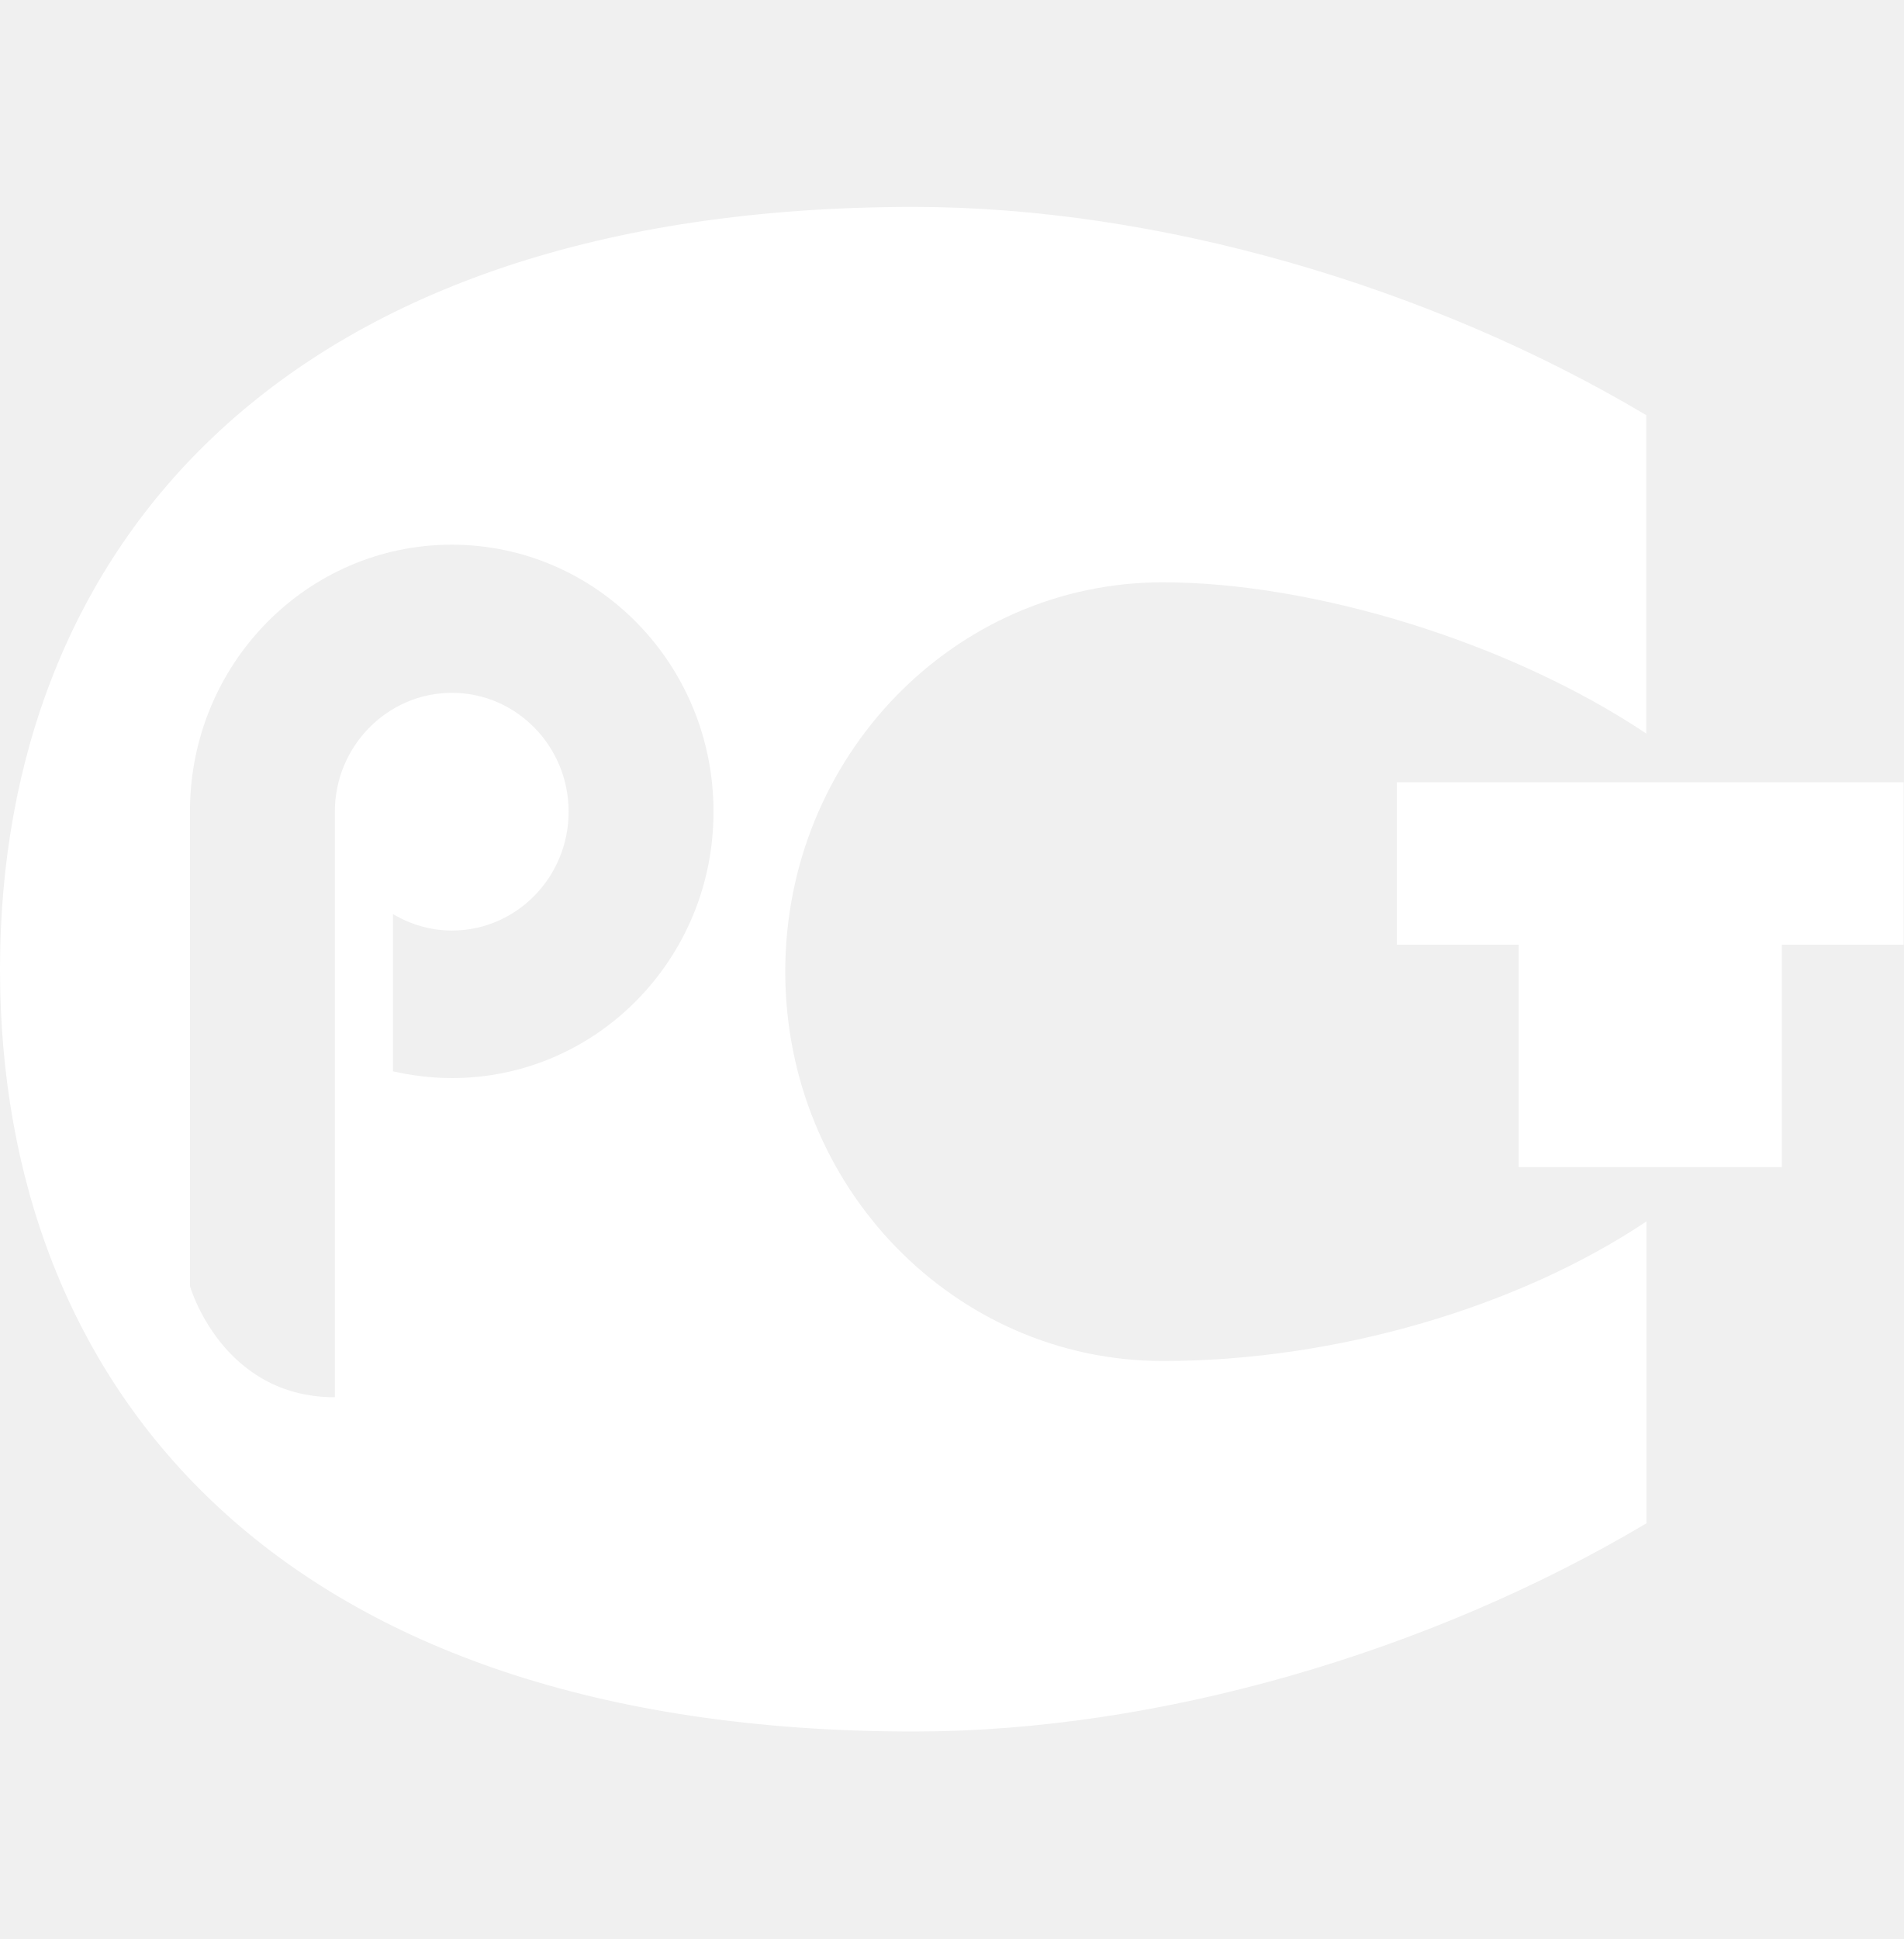
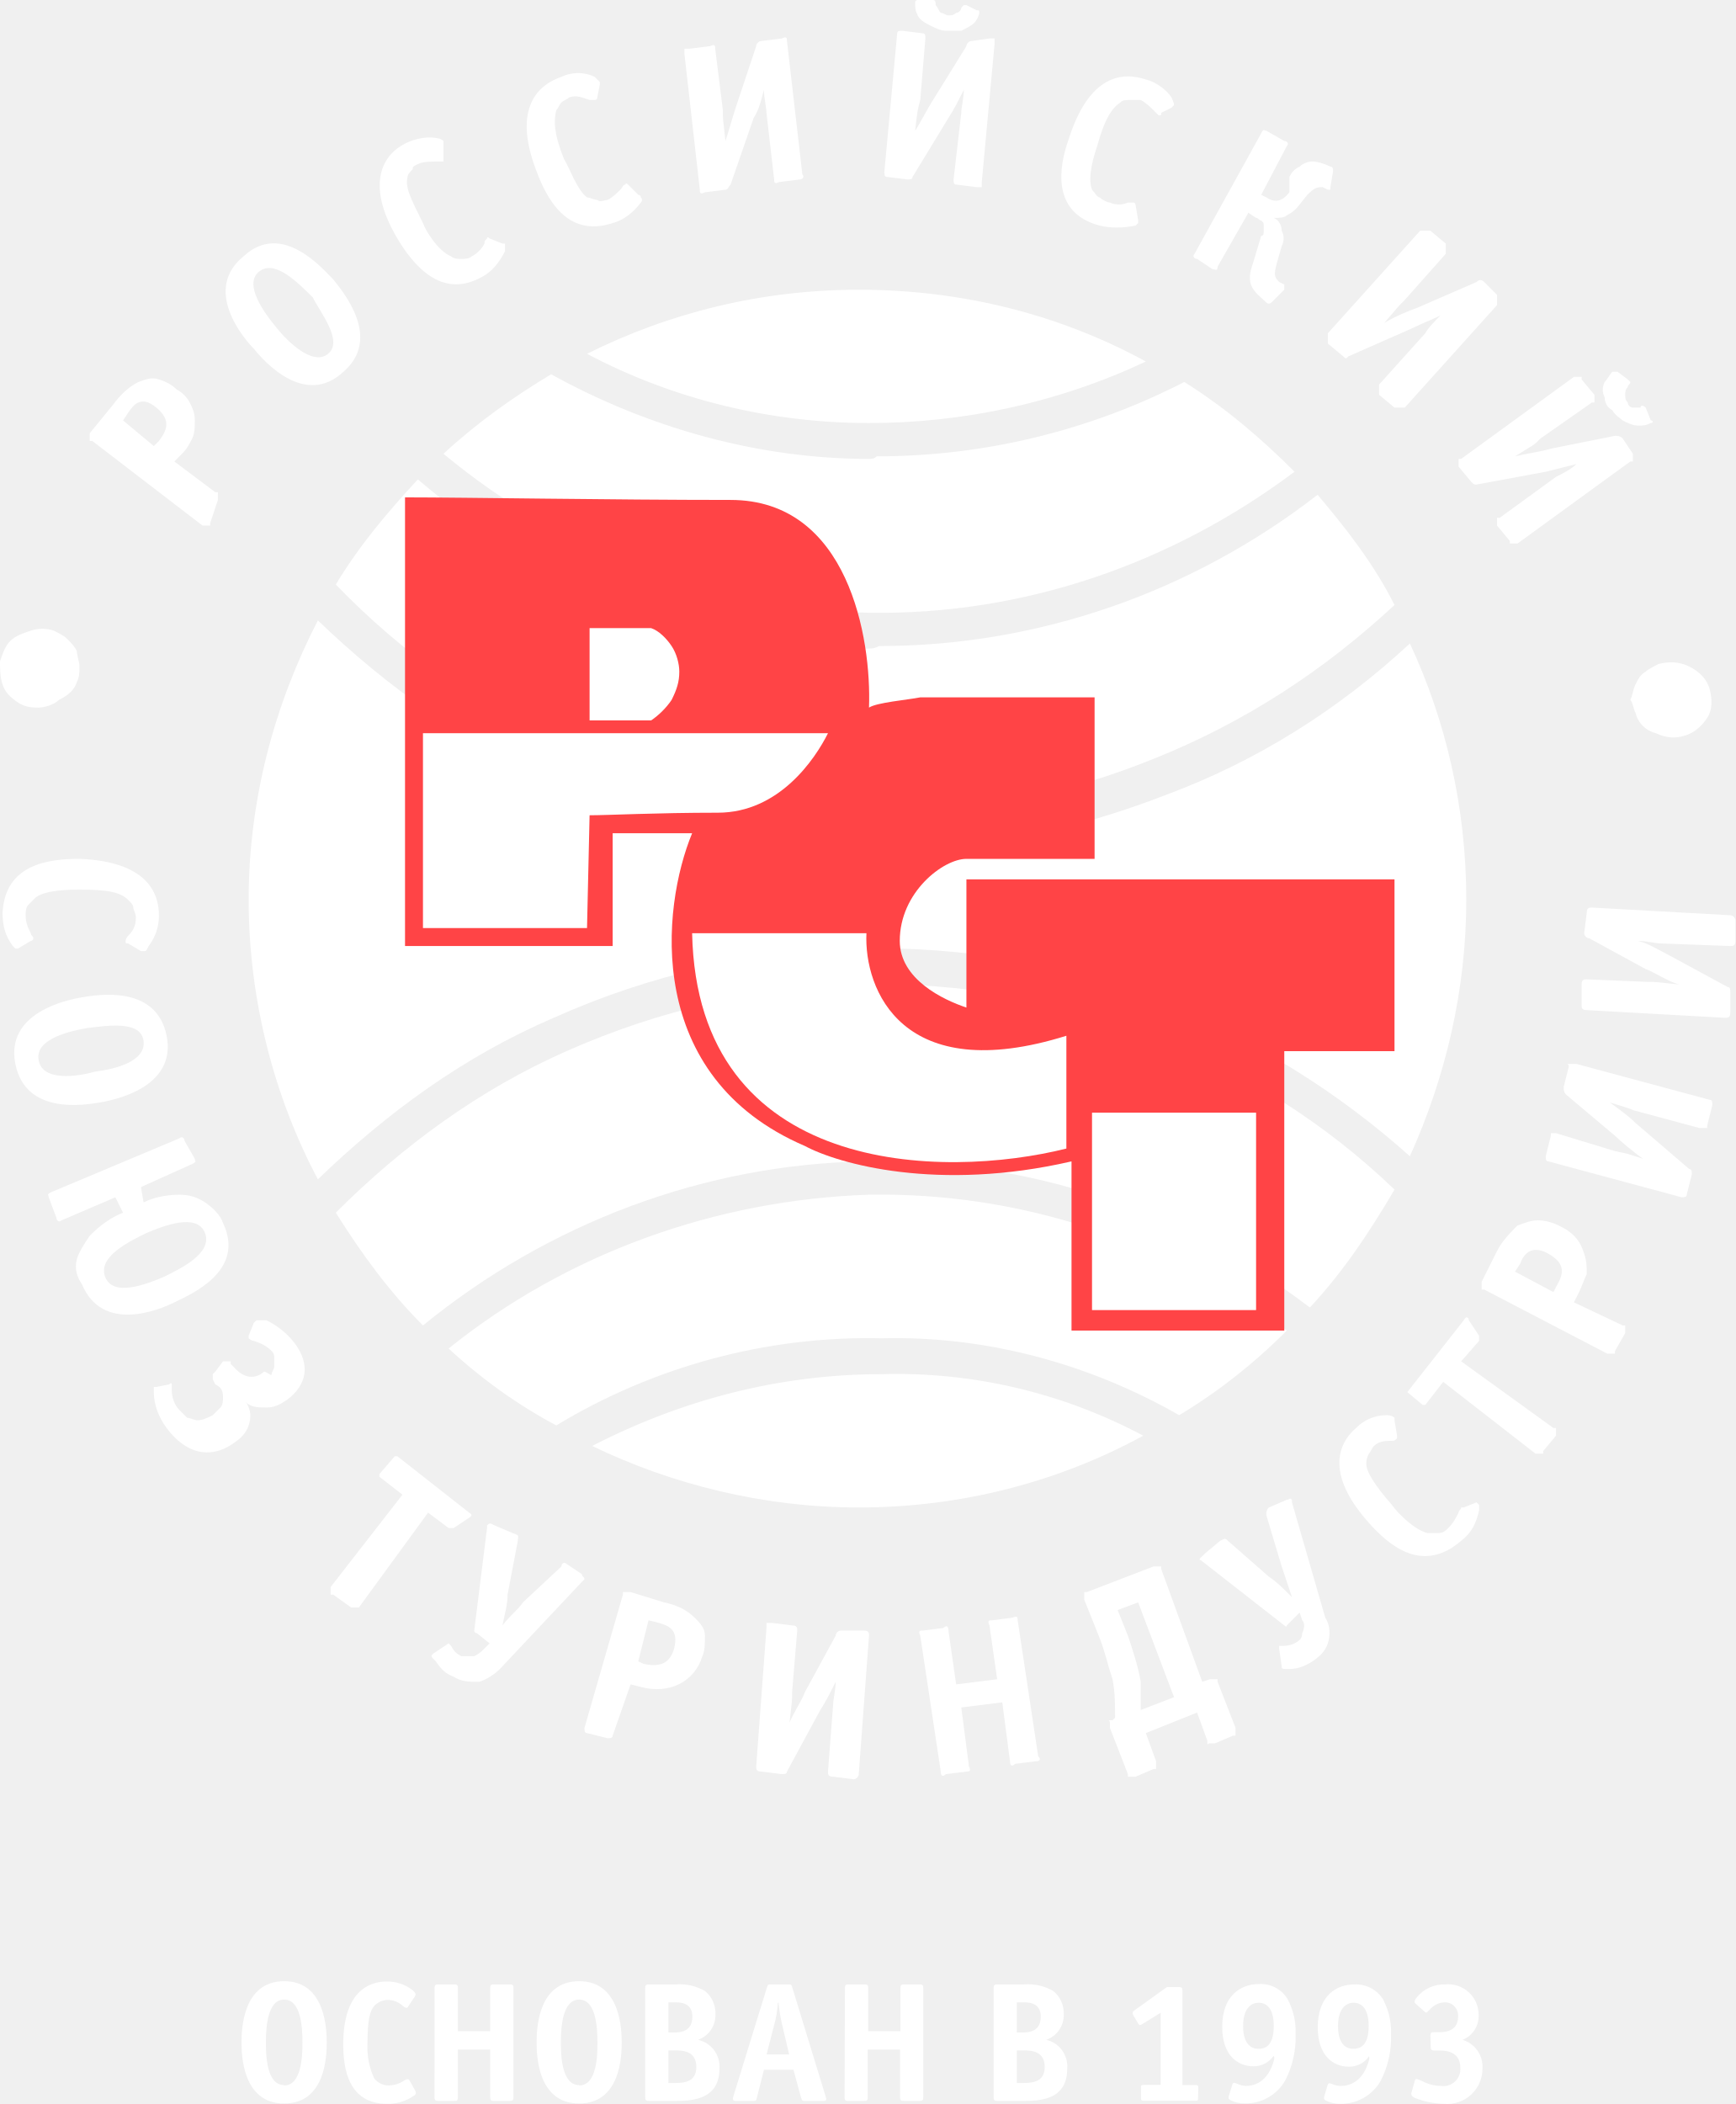
- <svg xmlns="http://www.w3.org/2000/svg" width="54" height="55" viewBox="0 0 54 55" fill="none">
-   <g clip-path="url(#clip0_4005_2235)">
-     <path d="M54 22.187H39.625V26.796H43.081V33.105H50.544V26.796H54V22.187Z" fill="white" />
-     <path d="M32.983 16.517C37.222 16.517 42.79 18.194 46.699 20.807V11.776C40.549 8.113 32.827 5.869 25.925 5.869C8.03 5.869 0 15.549 0 27.489C0 39.435 7.965 49.115 25.931 49.115C32.827 49.115 40.549 46.871 46.705 43.208V34.645C43.092 37.065 37.919 38.605 32.989 38.605C27.07 38.605 22.275 33.66 22.275 27.561C22.275 21.461 27.07 16.517 32.983 16.517ZM12.82 30.58C12.242 30.58 11.686 30.509 11.146 30.388V25.927C11.637 26.219 12.209 26.395 12.82 26.395C14.65 26.395 16.13 24.882 16.13 23.023C16.13 21.164 14.645 19.652 12.82 19.652C10.994 19.652 9.499 21.164 9.499 23.023C9.499 23.023 9.499 36.091 9.499 39.633C6.291 39.633 5.389 36.482 5.389 36.482V23.012C5.389 18.832 8.716 15.45 12.814 15.45C16.918 15.45 20.239 18.838 20.239 23.012C20.25 27.192 16.924 30.58 12.82 30.58Z" fill="white" />
-   </g>
-   <defs>
-     <clipPath id="clip0_4005_2235">
-       <rect width="54" height="55" fill="white" />
-     </clipPath>
-   </defs>
+ <svg xmlns="http://www.w3.org/2000/svg" width="900" height="1091" viewBox="0 0 900 1091" fill="none">
+   <path d="M307.089 749.779C348.3 769.719 396.158 781.684 445.346 781.684C498.521 781.684 549.038 768.39 592.908 744.461C550.368 721.861 503.839 711.226 457.31 712.556C404.135 712.556 353.618 725.85 307.089 749.779Z" fill="white" />
+   <path d="M232.646 699.255C249.928 715.207 268.539 728.501 288.48 739.136C338.997 708.56 397.49 692.608 457.313 693.937C511.818 692.608 564.994 707.231 611.522 733.819C631.463 721.854 650.075 707.231 667.357 689.949C604.875 643.42 529.1 618.162 450.666 619.491C370.903 622.15 293.798 650.067 232.646 699.255Z" fill="white" />
+   <path d="M445.348 510.489C393.502 511.818 341.656 523.783 293.797 545.053C248.598 564.994 208.716 594.241 174.152 628.805C187.446 650.075 202.069 670.016 219.352 687.298C284.492 634.122 365.585 603.546 449.336 602.217C533.088 600.888 612.851 627.475 679.321 677.992C696.603 659.381 709.897 639.44 723.191 616.84C687.297 582.276 644.757 555.688 598.228 537.077C550.37 518.465 498.524 509.16 445.348 510.489Z" fill="white" />
+   <path d="M450.662 237.958C393.498 237.958 336.335 222.005 285.818 194.088C265.877 206.052 247.265 219.346 229.983 235.299C292.465 287.145 369.569 316.392 450.662 317.721C530.426 319.051 607.53 292.463 671.341 244.605C654.059 227.323 635.448 211.37 614.177 198.076C564.99 223.334 510.485 236.628 454.65 236.628C453.321 237.958 451.992 237.958 450.662 237.958Z" fill="white" />
+   <path d="M450.665 219.359C499.852 219.359 549.04 208.724 594.239 187.454C550.369 163.524 499.852 150.231 445.347 150.231C394.83 150.231 346.972 162.195 304.432 183.465C349.631 207.394 400.148 219.359 450.665 219.359Z" fill="white" />
+   <path d="M454.657 441.35C451.998 441.35 448.01 441.35 445.351 441.35C390.846 440.021 337.67 428.056 287.153 405.456C241.954 385.516 200.743 356.269 164.849 321.705C142.25 365.575 128.956 414.762 128.956 466.608C128.956 518.455 142.25 568.971 164.849 611.512C200.743 576.948 240.625 547.701 287.153 527.76C337.67 505.161 390.846 493.196 445.351 491.867C499.856 490.537 554.361 499.843 604.878 521.113C651.407 539.725 693.947 566.313 731.17 599.547C749.782 558.336 760.417 513.137 760.417 466.608C760.417 418.75 749.782 373.551 731.17 333.669C693.947 368.233 651.407 394.821 604.878 412.103C557.02 430.715 506.503 441.35 454.657 441.35Z" fill="white" />
+   <path d="M449.336 336.325C364.255 334.995 281.833 304.42 216.693 248.585C200.74 265.867 186.117 283.149 174.152 303.09C208.716 338.984 248.598 366.901 293.797 386.842C341.656 408.112 392.172 420.077 445.348 421.406C498.524 422.735 549.041 413.43 598.228 393.489C644.757 374.877 685.968 348.289 723.191 313.725C712.556 292.455 697.932 273.844 683.309 256.561C618.169 307.078 538.405 334.996 455.983 334.996C453.324 336.325 451.995 336.325 449.336 336.325Z" fill="white" />
+   <path d="M39.882 353.622C41.211 350.963 41.211 348.305 41.211 345.646C41.211 342.987 39.882 340.328 39.882 337.669C38.552 335.011 37.223 333.681 34.564 331.022C33.235 329.693 30.576 328.364 27.917 327.034C23.929 325.705 19.941 325.705 15.953 327.034C11.964 328.364 7.976 329.693 5.318 332.352C2.659 335.011 1.329 338.999 0 342.987C0 346.975 2.97142e-07 350.963 1.329 354.951C2.659 358.94 5.318 361.598 9.306 364.257C13.294 366.916 17.282 366.916 19.941 366.916C22.6 366.916 27.917 365.587 30.576 362.928C35.894 360.269 38.552 357.61 39.882 353.622Z" fill="white" />
+   <path d="M63.813 218.014L66.472 214.026C69.131 210.037 73.119 204.72 81.095 211.367C89.072 218.014 86.413 223.331 82.425 228.649L79.766 231.308L63.813 218.014ZM90.401 239.284L94.389 235.296C97.048 232.637 98.377 229.978 99.707 227.319C101.036 224.661 101.036 220.672 101.036 218.014C101.036 214.025 99.707 211.367 98.377 208.708C97.048 206.049 94.389 203.39 91.73 202.061C89.072 199.402 86.413 198.073 82.425 196.743C78.436 195.414 75.778 196.743 71.79 198.073C66.472 200.732 62.484 204.72 58.496 210.037L46.531 224.661C46.531 224.661 46.531 224.661 46.531 225.99C46.531 225.99 46.531 225.99 46.531 227.319C46.531 227.319 46.531 227.319 46.531 228.649C46.531 228.649 46.531 228.649 47.861 228.649L105.024 272.519C105.024 272.519 105.024 272.519 106.354 272.519C106.354 272.519 106.354 272.519 107.683 272.519C107.683 272.519 107.683 272.519 109.013 272.519C109.013 272.519 109.013 272.519 109.013 271.189L113.001 259.225C113.001 259.225 113.001 259.225 113.001 257.895C113.001 257.895 113.001 257.895 113.001 256.566C113.001 256.566 113.001 256.566 113.001 255.237C113.001 255.237 113.001 255.237 111.671 255.237L90.401 239.284Z" fill="white" />
+   <path d="M172.82 144.891C167.502 139.573 146.232 114.315 126.291 132.926C105.021 150.208 126.291 175.467 131.609 180.784C136.926 187.431 158.197 211.36 178.138 192.749C198.078 175.467 178.138 151.538 172.82 144.891ZM170.161 183.443C162.185 190.09 148.891 176.796 143.573 170.149C136.926 162.173 126.291 147.549 134.268 140.902C142.244 134.255 154.208 146.22 162.185 154.196C166.173 162.173 178.138 176.796 170.161 183.443Z" fill="white" />
+   <path d="M253.914 123.642C253.914 123.642 252.585 122.313 252.585 123.642C251.255 124.972 251.255 124.972 251.255 126.301C249.926 128.96 247.267 131.619 244.608 132.948C243.279 134.277 240.62 134.277 239.291 134.277C237.961 134.277 235.302 134.277 233.973 132.948C227.326 130.289 220.679 119.654 219.35 115.666C212.703 102.372 210.044 97.054 211.373 91.737C211.373 90.407 212.703 89.078 214.032 87.749C214.032 86.419 214.032 86.419 216.691 85.09C219.35 83.76 223.338 83.76 227.326 83.76C228.655 83.76 228.655 83.76 229.985 83.76V82.431V74.455V73.125C229.985 73.125 228.655 71.796 227.326 71.796C222.009 70.467 215.362 71.796 210.044 74.455C199.409 79.772 188.774 94.396 206.056 123.642C214.032 136.936 228.655 155.548 249.926 143.583C255.243 140.924 259.231 135.607 261.89 130.289C261.89 130.289 261.89 130.289 261.89 128.96C261.89 127.63 261.89 127.63 261.89 127.63C261.89 127.63 261.89 127.63 261.89 126.301C261.89 126.301 261.89 126.301 260.561 126.301L253.914 123.642Z" fill="white" />
+   <path d="M325.699 95.714C325.699 95.714 324.369 94.384 324.369 95.714C323.04 95.714 323.04 97.043 321.711 98.373C320.381 99.702 317.722 102.361 315.064 103.69C313.734 103.69 311.076 105.019 309.746 103.69C308.417 103.69 305.758 102.361 304.429 102.361C299.111 98.373 295.123 86.408 292.464 82.42C287.146 69.126 287.146 62.479 288.476 57.161C289.805 55.832 289.805 54.502 291.135 53.173C292.464 51.844 293.793 51.844 295.123 50.514C299.111 49.185 301.77 50.514 305.758 51.844C307.087 51.844 307.087 51.844 308.417 51.844C309.746 51.844 309.746 50.514 309.746 50.514L311.076 43.867V42.538C311.076 42.538 309.746 41.209 308.417 39.879C303.099 37.221 296.452 37.221 291.135 39.879C279.17 43.867 265.876 55.832 277.841 87.737C283.158 102.361 293.793 123.631 317.722 115.655C323.04 114.325 328.358 110.337 332.346 105.019C332.346 105.019 333.675 103.69 332.346 102.361C332.346 102.361 332.346 101.031 331.016 101.031L325.699 95.714Z" fill="white" />
+   <path d="M394.83 21.273C393.501 21.273 392.172 22.602 392.172 23.932L381.536 55.837C380.207 59.825 377.548 69.131 376.219 73.119C374.89 61.155 374.89 62.484 374.89 57.167L370.901 25.261C370.901 23.932 370.901 22.602 368.243 23.932L357.607 25.261C357.607 25.261 357.607 25.261 356.278 25.261C356.278 25.261 356.278 25.261 354.949 25.261C354.949 25.261 354.949 25.261 354.949 26.591C354.949 26.591 354.949 26.591 354.949 27.92L362.925 98.378C362.925 99.707 362.925 101.036 365.584 99.707L376.219 98.378C377.548 98.378 377.548 97.048 378.878 95.719L390.842 61.155C393.501 57.166 394.83 51.849 396.16 46.531C396.16 50.52 397.489 55.837 397.489 58.496L401.477 93.06C401.477 94.389 401.477 95.719 404.136 94.389L414.771 93.06C416.101 93.06 417.43 91.731 416.101 90.401L408.124 21.273C408.124 19.944 408.124 18.614 405.466 19.944L394.83 21.273Z" fill="white" />
+   <path d="M503.837 21.27C502.507 21.27 501.178 22.6 501.178 23.929L483.896 51.846C481.237 55.834 477.249 63.811 474.59 67.799C475.919 55.834 475.919 57.164 477.249 51.846L479.908 19.941C479.908 18.611 479.908 17.282 478.578 17.282L467.943 15.953C466.614 15.953 465.284 15.953 465.284 17.282L458.637 89.069C458.637 90.399 458.637 91.728 459.967 91.728L470.602 93.057C471.931 93.057 473.261 93.057 473.261 91.728L491.872 61.152C494.531 57.164 497.19 51.846 499.848 46.529C499.848 50.517 498.519 55.834 498.519 58.493L494.531 93.057C494.531 94.387 494.531 95.716 495.86 95.716L506.495 97.046C506.495 97.046 506.495 97.046 507.825 97.046C507.825 97.046 507.825 97.046 509.154 97.046C509.154 97.046 509.154 97.046 509.154 95.716C509.154 95.716 509.154 95.716 509.154 94.387L515.801 22.6C515.801 22.6 515.801 22.6 515.801 21.27C515.801 21.27 515.801 21.27 515.801 19.941C515.801 19.941 515.801 19.941 514.472 19.941C514.472 19.941 514.472 19.941 513.142 19.941L503.837 21.27ZM501.178 2.659H499.848L498.519 3.988C498.519 5.318 497.19 6.647 495.86 6.647C494.531 7.976 493.201 7.976 491.872 7.976C490.543 7.976 489.213 6.647 487.884 6.647C486.554 5.318 486.554 3.988 485.225 2.659C485.225 1.329 485.225 0 483.896 0H475.919C475.919 0 474.59 2.97142e-07 474.59 1.329C474.59 3.988 474.59 5.318 475.919 7.976C477.249 10.635 479.908 11.964 482.566 13.294C485.225 14.623 487.884 15.953 490.543 15.953C493.201 15.953 495.86 15.953 498.519 15.953C501.178 14.623 503.837 13.294 505.166 11.964C506.495 10.635 507.825 7.976 507.825 6.647C507.825 5.318 507.825 5.318 506.495 5.318L501.178 2.659Z" fill="white" />
+   <path d="M588.924 106.349C588.924 106.349 588.924 105.02 587.595 105.02C586.266 105.02 584.936 105.02 584.936 105.02C582.277 106.349 578.289 106.349 575.63 105.02C574.301 105.02 571.642 103.69 570.313 102.361C568.983 102.361 567.654 99.702 566.325 98.373C563.666 91.726 567.654 79.761 568.983 75.773C572.972 61.15 576.96 55.832 580.948 53.173C582.277 51.844 583.607 51.844 586.266 51.844C587.595 51.844 590.254 51.844 591.583 51.844C594.242 53.173 596.901 55.832 599.559 58.491L600.889 59.82C602.218 59.82 602.218 59.82 602.218 58.491L607.536 55.832L608.865 54.503C608.865 54.503 608.865 53.173 607.536 50.514C604.877 46.526 599.559 42.538 594.242 41.209C582.277 37.221 564.995 38.55 554.36 71.785C549.043 86.408 545.054 110.337 570.313 116.984C575.63 118.313 582.277 118.313 588.924 116.984L590.254 115.655V114.325L588.924 106.349Z" fill="white" />
+   <path d="M628.801 139.573C630.13 139.573 631.46 140.902 631.46 138.244L647.412 110.326L651.4 112.985C652.73 112.985 652.73 114.315 654.059 114.315C655.389 115.644 655.389 115.644 655.389 116.973C655.389 118.303 655.389 119.632 655.389 119.632C655.389 120.961 655.389 122.291 654.059 122.291L650.071 135.585C648.742 139.573 647.412 143.561 648.742 147.549C650.071 151.537 654.059 154.196 656.718 156.855C658.047 158.184 659.377 156.855 659.377 156.855L666.024 150.208C666.024 150.208 666.024 150.208 666.024 148.879C666.024 148.879 666.024 148.879 666.024 147.549L663.365 146.22C660.706 143.561 660.706 142.232 662.036 136.914L664.694 127.608C666.024 124.95 666.024 122.291 664.694 119.632C664.694 116.973 663.365 114.315 660.706 112.985C663.365 112.985 666.024 112.985 667.353 111.656C670.012 110.326 671.341 108.997 672.671 107.668L677.988 101.021C681.976 97.032 683.306 97.032 685.965 97.032L688.623 98.362C688.623 98.362 688.623 98.362 689.953 98.362C689.953 98.362 689.953 98.362 689.953 97.032L691.282 89.056V87.727C691.282 87.727 691.282 86.397 689.953 86.397C687.294 85.068 683.306 83.739 680.647 83.739C677.988 83.739 675.33 85.068 674 86.397C671.341 87.727 670.012 89.056 668.683 91.715V99.691C664.694 105.009 660.706 105.009 656.718 102.35L654.059 101.021L667.353 75.762C668.683 74.433 667.353 73.103 666.024 73.103L656.718 67.786C655.389 67.786 655.389 66.456 654.059 69.115L619.495 131.597C618.166 132.926 619.495 134.255 620.824 134.255L628.801 139.573Z" fill="white" />
+   <path d="M769.714 146.233C768.385 144.903 767.055 144.903 765.726 146.233L735.15 159.526C731.162 160.856 721.856 164.844 717.868 167.503C725.844 158.197 724.515 159.526 728.503 155.538L749.773 131.609C749.773 131.609 749.773 131.609 749.773 130.28C749.773 130.28 749.773 130.28 749.773 128.95C749.773 128.95 749.773 128.95 749.773 127.621C749.773 127.621 749.773 127.621 749.773 126.292L741.797 119.645C741.797 119.645 741.797 119.645 740.468 119.645C740.468 119.645 740.468 119.645 739.138 119.645C739.138 119.645 739.138 119.645 737.809 119.645C737.809 119.645 737.809 119.645 736.479 119.645L688.621 172.82C688.621 172.82 688.621 172.82 688.621 174.15C688.621 174.15 688.621 174.15 688.621 175.479C688.621 175.479 688.621 175.479 688.621 176.809C688.621 176.809 688.621 176.809 688.621 178.138L696.598 184.785C697.927 186.114 697.927 186.114 699.257 184.785L732.491 170.162C737.809 167.503 741.797 166.173 747.115 163.515C744.456 166.173 740.468 170.162 739.138 172.82L715.209 199.408C715.209 199.408 715.209 199.408 715.209 200.738C715.209 200.738 715.209 200.738 715.209 202.067C715.209 202.067 715.209 202.067 715.209 203.396C715.209 203.396 715.209 203.396 715.209 204.726L723.186 211.373C723.186 211.373 723.186 211.373 724.515 211.373C724.515 211.373 724.515 211.373 725.844 211.373C727.174 211.373 725.844 211.373 727.174 211.373C727.174 211.373 727.174 211.373 728.503 211.373L776.361 158.197C776.361 158.197 776.361 158.197 776.361 156.868C776.361 155.538 776.361 156.868 776.361 155.538C776.361 155.538 776.361 155.538 776.361 154.209C776.361 154.209 776.361 154.209 776.361 152.879L769.714 146.233Z" fill="white" />
+   <path d="M841.501 227.329C840.172 226 838.842 226 837.513 226L804.278 232.647C800.29 233.976 790.984 235.306 785.667 236.635C796.302 229.988 794.973 231.317 798.961 227.329L825.549 208.718C825.549 208.718 825.548 208.718 826.878 208.718C826.878 208.718 826.878 208.718 826.878 207.388C826.878 207.388 826.878 207.388 826.878 206.059C826.878 206.059 826.878 206.059 826.878 204.73L820.231 196.753C820.231 196.753 820.231 196.753 820.231 195.424C820.231 195.424 820.231 195.424 818.902 195.424C818.902 195.424 818.902 195.424 817.572 195.424C817.572 195.424 817.572 195.424 816.243 195.424L757.75 237.964C757.75 237.964 757.75 237.964 756.42 237.964C756.42 237.964 756.42 237.964 756.42 239.294C756.42 239.294 756.42 239.294 756.42 240.623C756.42 240.623 756.42 240.623 756.42 241.952L763.067 249.929C764.397 251.258 764.397 251.258 765.726 251.258L801.619 244.611C806.937 243.282 812.255 241.952 817.572 240.623C814.913 243.282 809.596 245.941 806.937 247.27L777.69 268.54C777.69 268.54 777.69 268.54 776.361 268.54C776.361 268.54 776.361 268.54 776.361 269.87C776.361 269.87 776.361 269.87 776.361 271.199C776.361 271.199 776.361 271.199 776.361 272.528L783.008 280.505C783.008 280.505 783.008 280.505 783.008 281.834C783.008 281.834 783.008 281.834 784.337 281.834C784.337 281.834 784.337 281.834 785.667 281.834C785.667 281.834 785.667 281.834 786.996 281.834L845.489 239.294C845.489 239.294 845.489 239.294 846.819 239.294C846.819 239.294 846.819 239.294 846.819 237.964C846.819 237.964 846.819 237.964 846.819 236.635C846.819 236.635 846.819 236.635 846.819 235.306L841.501 227.329ZM853.466 211.376C852.136 210.047 850.807 210.047 850.807 211.376C849.478 211.376 848.148 211.376 846.819 211.376C845.489 211.376 844.16 210.047 844.16 208.718C842.831 207.388 842.831 206.059 842.831 204.73C842.831 203.4 842.831 202.071 844.16 200.741C844.16 199.412 845.489 199.412 845.489 198.083C845.489 198.083 845.489 198.083 844.16 196.753L838.842 192.765C838.842 192.765 838.842 192.765 837.513 192.765H836.184C834.854 194.094 833.525 196.753 832.195 198.083C830.866 200.741 830.866 203.4 832.195 206.059C832.195 208.718 833.525 211.376 836.184 212.706C837.513 215.365 840.172 216.694 841.501 218.023C844.16 219.353 846.819 220.682 849.477 220.682C852.136 220.682 853.466 220.682 856.124 219.353C857.454 219.353 857.454 218.023 856.124 218.023L853.466 211.376Z" fill="white" />
+   <path d="M848.153 369.567C849.483 374.884 853.471 378.873 858.789 380.202C864.106 382.861 869.424 382.861 873.412 381.531C878.729 380.202 882.718 376.214 885.376 372.226C888.035 368.237 888.035 362.92 886.706 357.602C885.376 352.285 881.388 348.297 876.071 345.638C870.753 342.979 865.435 342.979 860.118 344.308C857.459 345.638 854.8 346.967 853.471 348.297C850.812 349.626 849.483 352.285 848.153 354.943C846.824 357.602 846.824 360.261 845.495 362.92C846.824 364.249 846.824 366.908 848.153 369.567Z" fill="white" />
+   <path d="M15.953 487.887C15.953 487.887 17.282 487.887 17.282 486.557C17.282 485.228 15.953 485.228 15.953 483.898C14.623 481.24 13.294 478.581 13.294 474.593C13.294 473.263 13.294 470.604 14.623 469.275C15.953 467.946 17.282 466.616 18.611 465.287C23.929 461.299 37.223 461.299 41.211 461.299C55.834 461.299 62.481 462.628 66.469 466.616C67.799 467.946 69.128 469.275 69.128 470.605C69.128 471.934 70.458 473.263 70.458 475.922C70.458 479.91 69.128 482.569 66.469 485.228C66.469 485.228 65.14 486.557 65.14 487.887C65.14 489.216 65.14 489.216 66.469 489.216L73.116 493.204H74.446C75.775 493.204 75.775 493.204 77.105 490.545C81.093 485.228 82.422 479.91 82.422 474.593C82.422 462.628 75.775 446.675 41.211 445.346C25.258 445.346 2.659 448.005 1.329 473.263C1.329 479.91 2.659 485.228 6.647 490.545L7.976 491.875H9.306L15.953 487.887Z" fill="white" />
+   <path d="M51.847 571.648C59.823 570.319 91.729 563.672 86.411 537.084C81.094 510.497 50.517 515.814 42.541 517.143C34.565 518.473 2.659 525.12 7.977 551.708C13.295 578.295 43.871 572.978 51.847 571.648ZM19.942 549.049C18.612 538.414 37.224 534.426 45.2 533.096C55.835 531.767 73.117 529.108 74.447 539.743C75.776 550.378 59.823 554.366 49.188 555.696C39.882 558.355 21.271 561.013 19.942 549.049Z" fill="white" />
+   <path d="M73.116 615.517L99.704 603.552C102.363 602.223 101.033 602.223 101.033 600.894L95.716 591.588C95.716 590.259 94.386 588.929 93.057 590.259L26.587 618.176C23.928 619.505 25.258 619.505 25.258 620.835L29.246 631.47C29.246 632.799 30.575 634.128 31.905 632.799L59.822 620.835L63.81 628.811C57.163 631.47 51.846 635.458 46.528 640.775C43.869 644.764 41.211 648.752 39.881 652.74C38.552 658.057 39.881 662.046 42.54 666.034C53.175 691.292 82.422 679.328 90.398 675.34C98.374 671.351 127.621 659.387 115.656 634.128C114.327 630.14 110.339 626.152 106.351 623.493C102.363 620.835 98.374 619.505 93.057 619.505C86.41 619.505 79.763 620.835 74.445 623.493L73.116 615.517ZM54.505 662.046C50.516 651.411 67.798 643.434 75.775 639.446C85.081 635.458 102.363 628.811 106.351 639.446C110.339 650.081 93.057 658.057 85.081 662.046C75.775 666.034 58.493 672.681 54.505 662.046Z" fill="white" />
+   <path d="M111.668 711.224C110.339 711.224 110.339 711.224 111.668 711.224C110.339 712.553 110.339 712.553 110.339 712.553C110.339 712.553 110.339 712.553 110.339 713.882C110.339 713.882 110.339 713.882 110.339 715.212L111.668 717.871C114.327 719.2 115.656 720.529 115.656 724.517C115.656 725.847 115.656 728.506 114.327 729.835C112.997 731.164 111.668 732.494 110.339 733.823C107.68 735.153 105.021 736.482 102.362 736.482C101.033 736.482 98.374 735.153 97.045 735.153C95.715 733.823 94.386 732.494 93.056 731.164C90.398 728.506 89.068 724.517 89.068 720.529C89.068 719.2 89.068 717.871 89.068 717.871C89.068 716.541 87.739 717.871 87.739 717.871L81.092 719.2H79.763C79.763 719.2 79.763 719.2 79.763 720.529V721.859C79.763 728.506 82.421 735.153 86.409 740.47C98.374 756.423 111.668 755.093 120.974 748.447C124.962 745.788 127.621 743.129 128.95 739.141C130.279 735.153 130.279 731.164 127.621 727.176C130.279 729.835 134.268 729.835 138.256 729.835C142.244 729.835 144.903 728.506 148.891 725.847C159.526 717.87 160.855 707.235 152.879 696.6C148.891 691.283 143.573 687.295 138.256 684.636C136.926 684.636 136.926 684.636 135.597 684.636C134.268 684.636 134.268 684.636 132.938 684.636L131.609 685.965L128.95 692.612C128.95 693.941 128.95 693.941 128.95 693.941C128.95 693.941 130.279 695.271 131.609 695.271C135.597 696.6 138.256 697.93 140.915 700.588C142.244 701.918 142.244 703.247 142.244 704.577C142.244 705.906 142.244 707.235 142.244 708.565C142.244 709.894 140.915 711.224 140.915 712.553C140.915 713.882 138.256 711.224 136.926 711.224C135.597 712.553 128.95 717.871 120.974 708.565L119.644 707.235C119.644 707.235 119.644 707.235 119.644 705.906C119.644 705.906 119.644 705.906 118.315 705.906C118.315 705.906 118.315 705.906 116.986 705.906C116.986 705.906 116.986 705.906 115.656 705.906L111.668 711.224Z" fill="white" />
+   <path d="M222.006 784.355L232.641 792.331H233.971H235.3L243.276 787.014C243.276 787.014 245.935 785.684 243.276 784.355L206.053 755.108C206.053 755.108 206.053 755.108 204.724 755.108L196.748 764.414C196.748 764.414 196.748 764.414 196.748 765.743L208.712 775.049L171.489 822.907C171.489 822.907 171.489 822.907 171.489 824.237C171.489 824.237 171.489 824.237 171.489 825.566C171.489 825.566 171.489 825.566 171.489 826.895C171.489 826.895 171.489 826.895 172.819 826.895L182.124 833.542C182.124 833.542 182.124 833.542 183.454 833.542C183.454 833.542 183.454 833.542 184.783 833.542C184.783 833.542 184.783 833.542 186.112 833.542L222.006 784.355Z" fill="white" />
+   <path d="M253.915 852.15L251.256 854.809C249.926 856.138 248.597 857.467 245.938 858.797C243.279 858.797 241.95 858.797 239.291 858.797C236.632 857.467 235.303 856.138 233.974 853.479L232.644 852.15L224.668 857.467C223.339 858.797 223.339 858.797 225.997 861.456C228.656 865.444 231.315 868.102 235.303 869.432C239.291 872.091 243.279 872.091 248.597 872.091C252.585 870.761 256.573 868.102 259.232 865.444L301.773 820.244L303.102 818.915C303.102 817.586 301.773 817.586 301.773 816.256L293.796 810.939C292.467 809.609 291.137 810.939 291.137 812.268L271.197 830.88C268.538 834.868 265.879 836.197 260.561 842.844C261.891 836.197 263.22 832.209 263.22 826.891L268.538 798.974C268.538 796.315 269.867 796.315 265.879 794.986L256.573 790.998C253.915 789.668 253.915 789.668 252.585 790.998V792.327L245.938 845.503C245.938 845.503 245.938 846.832 247.268 846.832L253.915 852.15Z" fill="white" />
+   <path d="M336.333 840.173L341.65 841.503C345.638 842.832 352.285 844.162 349.627 854.797C346.968 864.102 340.321 864.102 333.674 862.773L331.015 861.444L336.333 840.173ZM327.027 873.408L332.345 874.738C346.968 878.726 360.262 872.079 364.25 858.785C365.579 856.126 365.579 852.138 365.579 848.15C365.579 844.162 362.921 841.503 360.262 838.844C356.274 834.856 350.956 832.197 344.309 830.868L327.027 825.55C327.027 825.55 327.027 825.55 325.698 825.55C325.698 825.55 325.698 825.55 324.368 825.55C324.368 825.55 324.368 825.55 323.039 825.55C323.039 825.55 323.039 825.55 323.039 826.879L303.098 896.008C303.098 897.337 303.098 898.667 304.427 898.667L315.062 901.325C316.392 901.325 317.721 901.325 317.721 899.996L327.027 873.408Z" fill="white" />
+   <path d="M436.042 845.503C434.713 845.503 433.384 846.833 433.384 848.162L417.431 877.409C416.101 881.397 410.784 889.373 409.454 893.361C410.784 881.397 410.784 882.726 410.784 877.409L413.443 845.503C413.443 844.174 413.443 842.845 410.784 842.845L400.149 841.515C400.149 841.515 400.149 841.515 398.819 841.515C398.819 841.515 398.819 841.515 397.49 841.515C397.49 841.515 397.49 841.515 397.49 842.845C397.49 842.845 397.49 842.845 397.49 844.174L392.172 915.961C392.172 917.291 392.172 918.62 394.831 918.62L405.466 919.949C406.796 919.949 408.125 919.949 408.125 918.62L425.407 886.714C428.066 882.726 430.725 877.409 433.384 872.091C433.384 876.079 432.054 881.397 432.054 884.056L429.395 918.62C429.395 919.949 429.395 921.279 432.054 921.279L442.689 922.608C444.019 922.608 445.348 921.279 445.348 919.949L450.666 848.162C450.666 846.833 450.666 845.503 448.007 845.503H436.042Z" fill="white" />
+   <path d="M487.882 918.613C487.882 921.271 489.212 921.271 490.541 919.942L501.176 918.613C502.506 918.613 503.835 918.613 502.506 915.954L498.517 885.378L519.788 882.719L523.776 913.295C523.776 915.954 525.105 915.954 526.435 914.625L537.07 913.295C539.729 913.295 539.728 911.966 538.399 910.636L527.764 840.179C527.764 838.849 527.764 837.52 525.105 838.849L514.47 840.179C513.141 840.179 511.811 840.179 513.141 842.837L517.129 870.755L495.859 873.413L491.87 845.496C491.87 842.837 490.541 842.837 489.212 844.167L478.576 845.496C477.247 845.496 475.918 845.496 477.247 848.155L487.882 918.613Z" fill="white" />
+   <path d="M620.821 888.027L626.139 902.651C626.139 902.651 626.139 902.651 626.139 903.98C626.139 905.31 626.139 903.98 627.468 903.98C627.468 903.98 627.468 903.98 628.798 903.98C628.798 903.98 628.798 903.98 630.127 903.98L639.433 899.992C639.433 899.992 639.433 899.992 640.762 899.992C640.762 899.992 640.762 899.992 640.762 898.663C640.762 898.663 640.762 898.663 640.762 897.333C640.762 897.333 640.762 897.333 640.762 896.004L631.456 872.075C631.456 872.075 631.456 872.075 631.456 870.745C631.456 870.745 631.456 870.745 630.127 870.745C630.127 870.745 630.127 870.745 628.798 870.745C627.468 870.745 628.798 870.745 627.468 870.745L623.48 872.075L602.21 813.582C602.21 813.582 602.21 813.582 602.21 812.252C602.21 812.252 602.21 812.252 600.88 812.252C600.88 812.252 600.88 812.252 599.551 812.252C599.551 812.252 599.551 812.252 598.222 812.252L563.657 825.546C563.657 825.546 563.657 825.546 562.328 825.546C562.328 825.546 562.328 825.546 562.328 826.875C562.328 826.875 562.328 826.875 562.328 828.205C562.328 828.205 562.328 828.205 562.328 829.534L570.304 849.475C572.963 856.122 574.293 862.769 576.951 870.745C578.281 877.392 578.281 884.039 578.281 890.686L576.951 892.016C576.951 892.016 576.951 892.016 575.622 892.016C574.293 892.016 575.622 892.016 575.622 893.345C575.622 893.345 575.622 893.345 575.622 894.674C575.622 894.674 575.622 894.674 575.622 896.004L584.928 919.933C584.928 919.933 584.928 919.933 584.928 921.262C584.928 921.262 584.928 921.262 586.257 921.262C586.257 921.262 586.257 921.262 587.586 921.262C587.586 921.262 587.586 921.262 588.916 921.262L598.222 917.274C598.222 917.274 598.222 917.274 599.551 917.274C599.551 917.274 599.551 917.274 599.551 915.945C599.551 915.945 599.551 915.945 599.551 914.615C599.551 914.615 599.551 914.615 599.551 913.286L594.233 898.663L620.821 888.027ZM608.857 880.051L591.575 886.698C591.575 881.38 591.575 876.063 591.575 872.075C590.245 864.098 587.586 856.122 584.928 848.146L579.61 834.852L590.245 830.864L608.857 880.051Z" fill="white" />
+   <path d="M673.997 836.18L675.326 840.168C676.655 841.498 676.655 844.157 675.326 846.815C675.326 849.474 673.997 850.804 671.338 852.133C668.679 853.462 666.02 853.462 664.691 853.462H663.361C663.361 853.462 663.361 853.462 663.361 854.792L664.691 864.097C664.691 865.427 664.691 865.427 668.679 865.427C672.667 865.427 676.655 864.097 680.643 861.439C684.632 858.78 687.29 856.121 688.62 852.133C689.949 848.145 689.949 842.827 687.29 838.839L670.008 779.016C670.008 777.687 670.008 777.687 670.008 777.687C668.679 776.358 668.679 777.687 667.35 777.687L658.044 781.675C656.714 783.005 656.714 784.334 656.714 785.663L664.691 812.251C666.02 816.239 667.35 820.228 670.008 828.204C664.691 822.886 662.032 820.228 658.044 817.569L636.774 798.957C635.444 797.628 635.444 797.628 632.785 798.957L624.809 805.604C623.48 806.934 622.15 808.263 622.15 808.263C622.15 809.592 622.15 808.263 623.48 809.592L666.02 842.827C666.02 842.827 667.35 844.157 667.35 842.827L673.997 836.18Z" fill="white" />
+   <path d="M759.084 781.671H757.755C757.755 783 756.426 783 756.426 784.329C755.096 786.988 753.767 789.647 751.108 792.306C749.779 793.635 748.449 794.965 745.791 794.965C744.461 794.965 741.802 794.965 740.473 794.965C733.826 793.635 724.52 784.329 721.861 780.341C712.556 769.706 708.568 763.059 708.568 759.071C708.568 757.742 708.568 756.412 709.897 753.753C711.226 752.424 711.226 751.095 712.556 749.765C715.215 747.107 719.203 747.107 721.861 747.107C723.191 747.107 723.191 747.107 724.52 745.777V744.448L723.191 736.471V735.142C723.191 735.142 721.862 733.813 719.203 733.813C712.556 733.813 707.238 736.471 703.25 740.46C693.944 748.436 687.297 764.389 709.897 789.647C720.532 801.612 737.814 816.235 757.755 798.953C763.073 794.965 765.731 789.647 767.061 783V781.671V780.341L765.731 779.012L759.084 781.671Z" fill="white" />
+   <path d="M757.755 705.91L767.06 695.275V693.945V692.616L761.743 684.639C761.743 683.31 760.414 681.981 759.084 684.639L729.838 721.862L737.814 728.509C737.814 728.509 737.814 728.509 739.143 728.509L748.449 716.545L796.307 753.768C796.307 753.768 796.307 753.768 797.636 753.768C797.636 753.768 797.636 753.768 798.966 753.768C798.966 753.768 798.966 753.768 800.295 753.768C800.295 753.768 800.295 753.768 800.295 752.438L806.942 744.462C806.942 744.462 806.942 744.462 806.942 743.133C806.942 743.133 806.942 743.133 806.942 741.803C806.942 741.803 806.942 741.803 806.942 740.474C806.942 740.474 806.942 740.474 805.613 740.474L757.755 705.91Z" fill="white" />
+   <path d="M785.666 659.373L788.325 655.385C789.654 651.397 793.643 644.75 802.948 650.067C812.254 655.385 810.925 660.702 806.937 667.349L805.607 670.008L785.666 659.373ZM816.242 675.326L818.901 670.008C820.23 667.349 821.56 663.361 822.889 660.702C822.889 656.714 822.889 654.055 821.56 650.067C820.23 646.079 818.901 643.42 816.242 640.761C813.583 638.103 810.925 636.773 808.266 635.444C805.607 634.114 801.619 632.785 797.631 632.785C793.643 632.785 790.984 634.114 786.996 635.444C783.007 639.432 779.019 643.42 776.361 648.738L768.384 664.69C768.384 664.69 768.384 664.69 768.384 666.02C768.384 666.02 768.384 666.02 768.384 667.349C768.384 667.349 768.384 667.349 768.384 668.679C768.384 668.679 768.384 668.679 769.714 668.679L833.524 701.913C833.524 701.913 833.524 701.913 834.854 701.913C834.854 701.913 834.854 701.913 836.183 701.913C836.183 701.913 836.183 701.913 837.513 701.913C837.513 701.913 837.513 701.913 837.513 700.584L842.83 691.278C842.83 691.278 842.83 691.278 842.83 689.949C842.83 689.949 842.83 689.949 842.83 688.619C842.83 688.619 842.83 688.619 842.83 687.29C842.83 687.29 842.83 687.29 841.501 687.29L816.242 675.326Z" fill="white" />
+   <path d="M810.928 563.662C810.928 564.992 810.928 566.321 812.257 567.65L837.516 588.921C840.174 591.579 848.151 598.226 852.139 600.885C840.174 596.897 842.833 598.226 837.516 596.897L806.94 587.591C806.94 587.591 806.94 587.591 805.61 587.591C805.61 587.591 805.61 587.591 804.281 587.591C804.281 587.591 804.281 587.591 804.281 588.921L801.622 599.556C801.622 600.885 801.622 602.214 802.951 602.214L872.08 620.826C873.409 620.826 874.738 620.826 874.738 619.497L877.397 608.861C877.397 607.532 877.397 606.203 876.068 606.203L848.151 582.274C844.162 578.285 840.174 575.627 834.857 571.638C838.845 572.968 844.162 574.297 846.821 575.627L881.385 584.932C881.385 584.932 881.385 584.932 882.715 584.932C884.044 584.932 882.715 584.932 884.044 584.932C884.044 584.932 884.044 584.932 885.374 584.932C885.374 584.932 885.374 584.932 885.374 583.603L888.032 572.968C888.032 571.638 888.032 570.309 886.703 570.309L817.575 551.698C817.575 551.698 817.575 551.698 816.245 551.698C816.245 551.698 816.245 551.698 814.916 551.698C814.916 551.698 814.916 551.698 813.586 551.698C812.257 551.698 813.586 551.698 813.586 553.027L810.928 563.662Z" fill="white" />
+   <path d="M821.564 483.9C821.564 485.229 822.894 486.558 824.223 486.558L853.47 502.511C857.458 503.841 865.434 509.158 870.752 510.488C857.458 509.158 860.117 509.158 854.799 509.158L822.894 507.829C821.564 507.829 820.235 507.829 820.235 510.488V521.123C820.235 522.452 820.235 523.781 822.894 523.781L894.681 527.77C896.01 527.77 897.34 527.77 897.34 525.111V514.476C897.34 513.146 897.34 511.817 896.01 511.817L864.105 494.535C858.787 491.876 854.799 489.217 849.481 487.888C853.47 487.888 858.787 489.217 861.446 489.217L897.34 490.547C898.669 490.547 899.998 490.547 899.998 487.888V477.253C899.998 475.923 898.669 474.594 897.34 474.594L825.552 470.606C824.223 470.606 822.894 470.606 822.894 473.265L821.564 483.9Z" fill="white" />
+   <path d="M210.049 490.551V257.907C240.625 257.907 317.729 259.236 378.881 259.236C440.033 259.236 451.998 331.024 450.668 366.917C454.657 364.258 470.609 362.929 477.256 361.6H567.655V445.351H501.185C489.221 445.351 466.621 462.633 466.621 487.892C466.621 507.833 489.221 518.468 501.185 522.456V455.986H723.194V545.056H666.03V689.959H555.69V602.219C486.562 618.172 434.716 603.549 417.434 594.243C333.682 558.349 342.988 470.61 358.94 432.057H317.729V490.551H210.049Z" fill="#FF4446" />
+   <path d="M429.393 380.204H219.35V481.238H304.431L305.76 422.745C315.066 422.745 340.324 421.415 372.23 421.415C404.135 421.415 422.746 393.498 429.393 380.204Z" fill="white" />
+   <path d="M449.333 483.904H358.935C361.593 610.196 489.215 611.525 553.026 595.572V537.079C467.945 563.667 448.004 513.15 449.333 483.904Z" fill="white" />
+   <path d="M566.325 679.327V576.964H651.406V679.327H566.325Z" fill="white" />
+   <path d="M305.761 372.23V325.701H337.666C341.655 327.031 345.643 331.019 348.302 335.007C350.96 338.995 352.29 344.313 352.29 348.301C352.29 353.618 350.96 357.607 348.302 362.924C345.643 366.912 341.655 370.9 337.666 373.559H305.761V372.23Z" fill="white" />
+   <path d="M169.441 1059.09C169.441 1052.91 169.007 1027.32 147.378 1027.32C125.749 1027.32 125.261 1052.64 125.261 1059.09C125.261 1065.54 125.749 1090.74 147.378 1090.74C169.007 1090.74 169.441 1065.59 169.441 1059.09ZM147.378 1081.2C138.38 1081.2 137.892 1066.3 137.892 1059.09C137.892 1050.68 138.868 1036.86 147.378 1036.86C155.889 1036.86 156.865 1050.58 156.865 1059.09C156.865 1066.46 156.323 1081.37 147.378 1081.37V1081.2Z" fill="white" />
+   <path d="M212.483 1078.98C212.212 1078.55 212.049 1078.11 211.344 1078.11C210.529 1078.27 209.766 1078.62 209.122 1079.14C206.947 1080.53 204.436 1081.3 201.858 1081.37C200.357 1081.42 198.864 1081.12 197.505 1080.48C196.147 1079.83 194.963 1078.88 194.052 1077.68C191.411 1071.97 190.22 1065.69 190.583 1059.41C190.583 1047.76 191.721 1042.55 194.377 1039.84C195.321 1038.9 196.448 1038.17 197.689 1037.68C198.929 1037.2 200.256 1036.97 201.587 1037.02C204.338 1037.17 206.948 1038.29 208.959 1040.17C209.463 1040.67 210.105 1041.01 210.802 1041.14C211.344 1041.14 211.507 1040.71 211.778 1040.28L215.085 1035.34C215.308 1035 215.455 1034.61 215.518 1034.21C215.518 1033.66 215.085 1032.96 213.838 1031.88C210.017 1028.95 205.316 1027.4 200.503 1027.48C191.125 1027.48 178.006 1032.91 178.006 1060.01C178.006 1072.53 180.554 1090.91 200.774 1090.91C205.71 1091.03 210.555 1089.57 214.597 1086.73C214.976 1086.73 215.681 1085.87 215.681 1085.22C215.648 1084.75 215.499 1084.31 215.247 1083.92L212.483 1078.98Z" fill="white" />
+   <path d="M225.331 1087.6C225.331 1089.28 226.253 1089.39 227.12 1089.39H235.685C236.552 1089.39 237.474 1089.39 237.474 1087.6V1062.77H254.224V1087.6C254.224 1089.28 255.092 1089.39 256.013 1089.39H264.524C266.204 1089.39 266.259 1088.52 266.259 1087.6V1030.74C266.259 1029.87 266.259 1029 264.524 1029H256.013C255.092 1029 254.224 1029 254.224 1030.74V1053.23H237.474V1030.74C237.474 1029.06 236.552 1029 235.685 1029H227.174C226.307 1029 225.386 1029 225.386 1030.74L225.331 1087.6Z" fill="white" />
+   <path d="M322.417 1059.09C322.417 1052.91 321.983 1027.32 300.354 1027.32C278.725 1027.32 278.291 1052.64 278.291 1059.09C278.291 1065.54 278.725 1090.74 300.354 1090.74C321.983 1090.74 322.417 1065.59 322.417 1059.09ZM300.354 1081.2C291.41 1081.2 290.868 1066.3 290.868 1059.09C290.868 1050.68 291.843 1036.86 300.354 1036.86C308.865 1036.86 309.84 1050.58 309.84 1059.09C309.895 1066.46 309.353 1081.37 300.408 1081.37L300.354 1081.2Z" fill="white" />
+   <path d="M336.349 1029C335.59 1029 334.614 1029 334.614 1030.74V1087.6C334.614 1088.41 334.614 1089.39 336.349 1089.39H351.093C360.742 1089.39 373.102 1087.71 373.102 1072.69C373.376 1069.28 372.401 1065.88 370.357 1063.12C368.313 1060.37 365.339 1058.46 361.989 1057.73C364.722 1056.76 367.074 1054.95 368.702 1052.55C370.331 1050.15 371.15 1047.29 371.042 1044.4C371.123 1042.12 370.675 1039.85 369.735 1037.77C368.795 1035.69 367.387 1033.86 365.621 1032.42C361.009 1029.76 355.695 1028.56 350.388 1029H336.349ZM346.648 1053.94V1038.27H350.388C358.52 1038.27 359.062 1043.26 359.062 1045.64C359.062 1053.07 353.641 1053.94 349.413 1053.94H346.648ZM346.648 1080.12V1063.21H350.009C353.478 1063.21 361.122 1063.21 361.122 1071.77C361.122 1079.42 355.104 1080.12 349.846 1080.12H346.648Z" fill="white" />
+   <path d="M399.338 1029C398.146 1029 398.092 1029.49 397.821 1030.3L380.149 1087.6C380.149 1088.14 379.661 1089.39 381.504 1089.39H390.99C392.129 1089.39 392.237 1088.96 392.562 1087.55L396.194 1073.24H411.481L415.384 1087.55C415.872 1089.28 416.143 1089.39 417.227 1089.39H427.039C427.527 1089.39 428.502 1089.39 428.502 1088.3C428.451 1087.95 428.36 1087.61 428.231 1087.27L410.83 1030.41C410.559 1029.49 410.397 1029 409.53 1029H399.338ZM409.258 1065.32H397.549L401.452 1050.14C402.54 1046.33 403.195 1042.4 403.404 1038.43H403.729C404.117 1042.38 404.768 1046.29 405.681 1050.14L409.258 1065.32Z" fill="white" />
+   <path d="M437.989 1087.6C437.989 1089.28 438.857 1089.39 439.724 1089.39H448.235C449.156 1089.39 450.023 1089.39 450.023 1087.6V1062.77H466.774V1087.6C466.774 1089.28 467.641 1089.39 468.563 1089.39H477.074C478.754 1089.39 478.808 1088.52 478.808 1087.6V1030.74C478.808 1029.87 478.808 1029 477.074 1029H468.78C467.858 1029 466.991 1029 466.991 1030.74V1053.23H450.24V1030.74C450.24 1029.06 449.373 1029 448.451 1029H439.941C439.073 1029 438.206 1029 438.206 1030.74L437.989 1087.6Z" fill="white" />
+   <path d="M517.025 1029C516.266 1029 515.29 1029 515.29 1030.74V1087.6C515.29 1088.41 515.29 1089.39 517.025 1089.39H531.769C541.418 1089.39 553.452 1087.71 553.452 1072.69C553.75 1069.31 552.817 1065.94 550.825 1063.19C548.834 1060.44 545.917 1058.5 542.611 1057.73C545.344 1056.76 547.696 1054.95 549.324 1052.55C550.953 1050.15 551.772 1047.29 551.663 1044.4C551.744 1042.12 551.297 1039.85 550.357 1037.77C549.416 1035.69 548.008 1033.86 546.243 1032.42C541.63 1029.76 536.317 1028.56 531.01 1029H517.025ZM527.324 1053.94V1038.27H531.064C539.196 1038.27 539.738 1043.26 539.738 1045.64C539.738 1053.07 534.317 1053.94 530.089 1053.94H527.324ZM527.324 1080.12V1063.21H530.685C534.154 1063.21 541.797 1063.21 541.797 1071.77C541.797 1079.42 535.726 1080.12 530.522 1080.12H527.324Z" fill="white" />
+   <path d="M621.428 1082.4C621.428 1081.8 621.428 1081.2 620.181 1081.2H613.189V1031.98C613.189 1031.28 613.189 1030.36 611.4 1030.36H605.166L588.415 1042.39C587.819 1042.82 587.386 1043.15 587.386 1043.8C587.386 1044.2 587.499 1044.6 587.711 1044.94L590.042 1048.9C590.367 1049.49 590.584 1050.03 591.288 1050.03C591.666 1049.99 592.023 1049.84 592.318 1049.6L601.913 1043.69V1081.09H592.969C591.614 1081.09 591.722 1081.85 591.722 1082.29V1088.03C591.722 1089.39 592.535 1089.28 592.969 1089.28H620.073C621.482 1089.28 621.32 1088.68 621.32 1088.03L621.428 1082.4Z" fill="white" />
+   <path d="M660.838 1066.62V1067.71C657.802 1079.69 650.376 1081.64 646.147 1081.64C644.806 1081.57 643.486 1081.28 642.245 1080.77C641.552 1080.44 640.824 1080.18 640.076 1080.01C639.841 1080.03 639.619 1080.13 639.443 1080.28C639.267 1080.44 639.147 1080.65 639.1 1080.88L637.203 1087.06C637.203 1087.66 636.77 1088.09 637.908 1088.9C640.259 1090.15 642.892 1090.76 645.551 1090.69C649.778 1090.78 653.951 1089.73 657.632 1087.65C661.313 1085.57 664.367 1082.54 666.475 1078.87C670.351 1071.38 672.219 1063.02 671.896 1054.59C672.144 1048.24 670.664 1041.95 667.614 1036.37C666.067 1033.91 663.889 1031.91 661.305 1030.57C658.722 1029.24 655.827 1028.62 652.923 1028.79C643.437 1028.79 633.842 1034.75 633.842 1051.01C633.842 1065.43 641.54 1071.45 650.105 1071.45C652.15 1071.46 654.166 1070.97 655.98 1070.02C657.793 1069.08 659.349 1067.71 660.513 1066.03L660.838 1066.62ZM652.652 1038.49C655.58 1038.49 660.567 1039.9 660.567 1050.58C660.567 1061.26 655.796 1062.39 652.598 1062.39C649.4 1062.39 644.684 1060.55 644.684 1050.58C644.684 1040.6 649.563 1038.49 652.652 1038.49Z" fill="white" />
+   <path d="M710.113 1066.62V1067.71C707.077 1079.69 699.651 1081.64 695.368 1081.64C694.13 1081.62 692.903 1081.4 691.736 1080.99C691.025 1080.65 690.28 1080.4 689.514 1080.23C688.972 1080.23 688.646 1080.77 688.538 1081.09L686.695 1087.27C686.695 1087.87 686.262 1088.3 687.4 1089.12C689.751 1090.36 692.384 1090.98 695.043 1090.91C699.269 1090.99 703.439 1089.93 707.119 1087.86C710.799 1085.78 713.855 1082.75 715.967 1079.09C719.843 1071.6 721.711 1063.23 721.388 1054.8C721.631 1048.46 720.172 1042.17 717.16 1036.59C715.588 1034.14 713.397 1032.15 710.808 1030.81C708.219 1029.48 705.324 1028.86 702.415 1029C692.929 1029 683.389 1034.96 683.389 1051.23C683.389 1065.65 691.086 1071.66 699.651 1071.66C701.688 1071.67 703.697 1071.19 705.502 1070.24C707.307 1069.3 708.853 1067.92 710.005 1066.24L710.113 1066.62ZM701.873 1038.49C704.801 1038.49 709.788 1039.9 709.788 1050.58C709.788 1061.25 704.963 1062.39 701.765 1062.39C698.567 1062.39 693.905 1060.55 693.905 1050.58C693.905 1040.6 698.838 1038.49 701.873 1038.49Z" fill="white" />
+   <path d="M741.989 1061.53C741.989 1063.1 742.748 1063.26 743.723 1063.26H746.488C749.524 1063.26 757.33 1063.64 757.33 1072.2C757.437 1073.51 757.252 1074.82 756.788 1076.04C756.323 1077.27 755.592 1078.37 754.646 1079.27C753.701 1080.18 752.565 1080.86 751.322 1081.27C750.08 1081.68 748.761 1081.8 747.464 1081.64C744.51 1081.64 741.591 1081.01 738.899 1079.79C737.577 1079.05 736.177 1078.45 734.725 1078.01C734.487 1078.01 734.26 1078.11 734.082 1078.26C733.904 1078.42 733.787 1078.64 733.749 1078.87L731.906 1085.43C731.906 1085.92 731.635 1086.9 734.074 1087.98C738.727 1089.8 743.662 1090.79 748.656 1090.91C751.245 1091.17 753.86 1090.88 756.327 1090.05C758.794 1089.22 761.057 1087.88 762.965 1086.11C764.873 1084.34 766.381 1082.19 767.391 1079.79C768.401 1077.39 768.889 1074.81 768.822 1072.2C768.954 1068.98 768.008 1065.81 766.132 1063.19C764.256 1060.57 761.559 1058.65 758.468 1057.73C761.039 1056.71 763.227 1054.92 764.724 1052.59C766.221 1050.27 766.953 1047.54 766.816 1044.78C766.828 1042.56 766.373 1040.37 765.48 1038.34C764.588 1036.31 763.278 1034.49 761.637 1033C759.995 1031.52 758.058 1030.39 755.952 1029.7C753.847 1029.01 751.619 1028.77 749.415 1029C746.581 1028.91 743.764 1029.48 741.193 1030.68C738.622 1031.87 736.369 1033.66 734.616 1035.89C734.092 1036.49 733.736 1037.22 733.586 1038C733.586 1038.17 733.626 1038.33 733.701 1038.48C733.776 1038.63 733.885 1038.77 734.02 1038.87L738.899 1043.2C738.899 1043.2 739.333 1043.64 739.604 1043.64C739.875 1043.64 740.905 1042.66 741.555 1041.96C743.444 1039.79 746.115 1038.47 748.982 1038.27C749.941 1038.22 750.899 1038.38 751.795 1038.72C752.69 1039.07 753.504 1039.6 754.183 1040.28C754.862 1040.96 755.391 1041.77 755.737 1042.67C756.083 1043.56 756.238 1044.52 756.191 1045.48C756.191 1049.98 754.023 1053.77 746.488 1053.77H743.561C742.585 1053.77 741.826 1053.77 741.826 1055.62L741.989 1061.53Z" fill="white" />
</svg>
